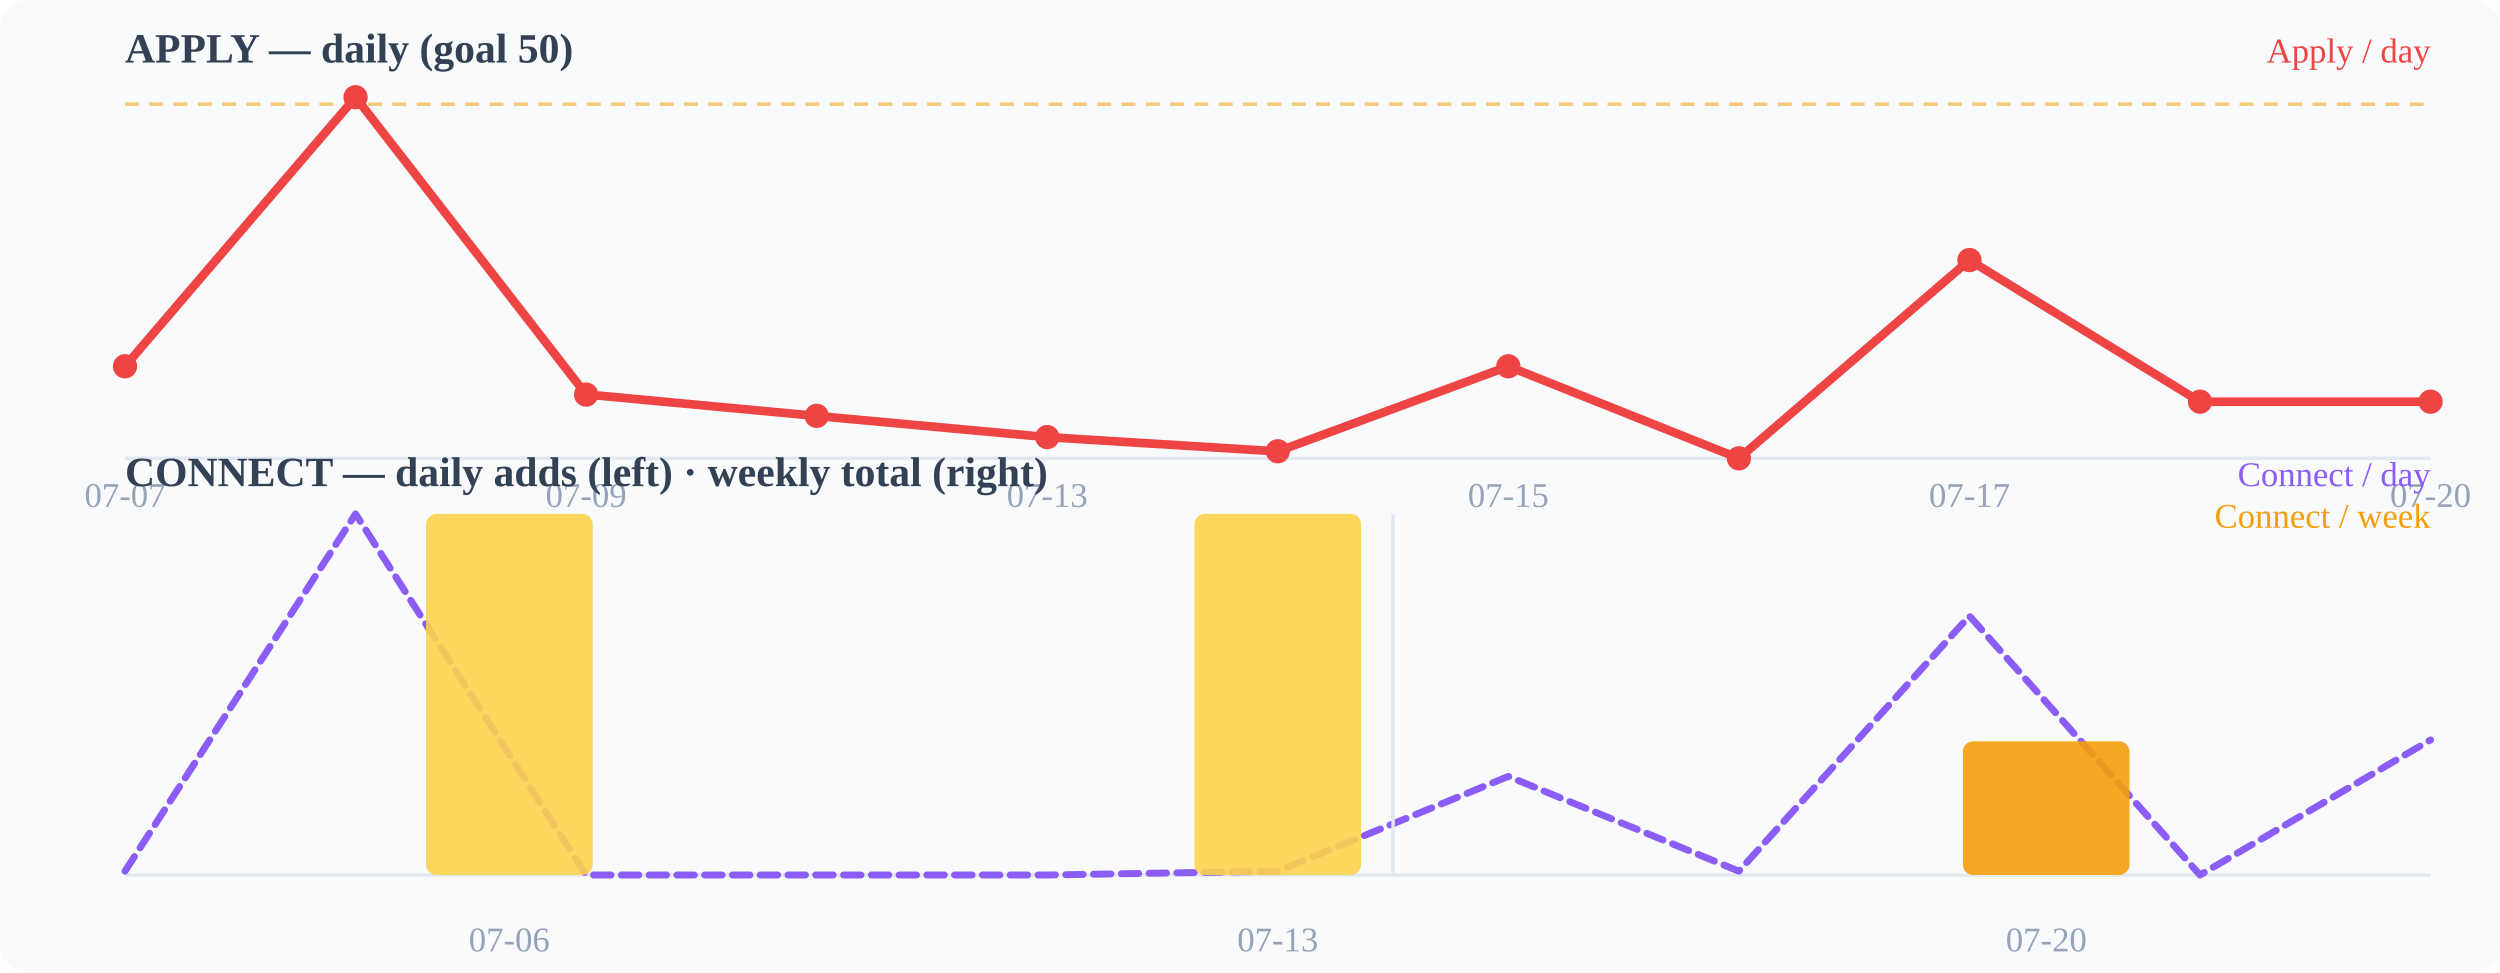
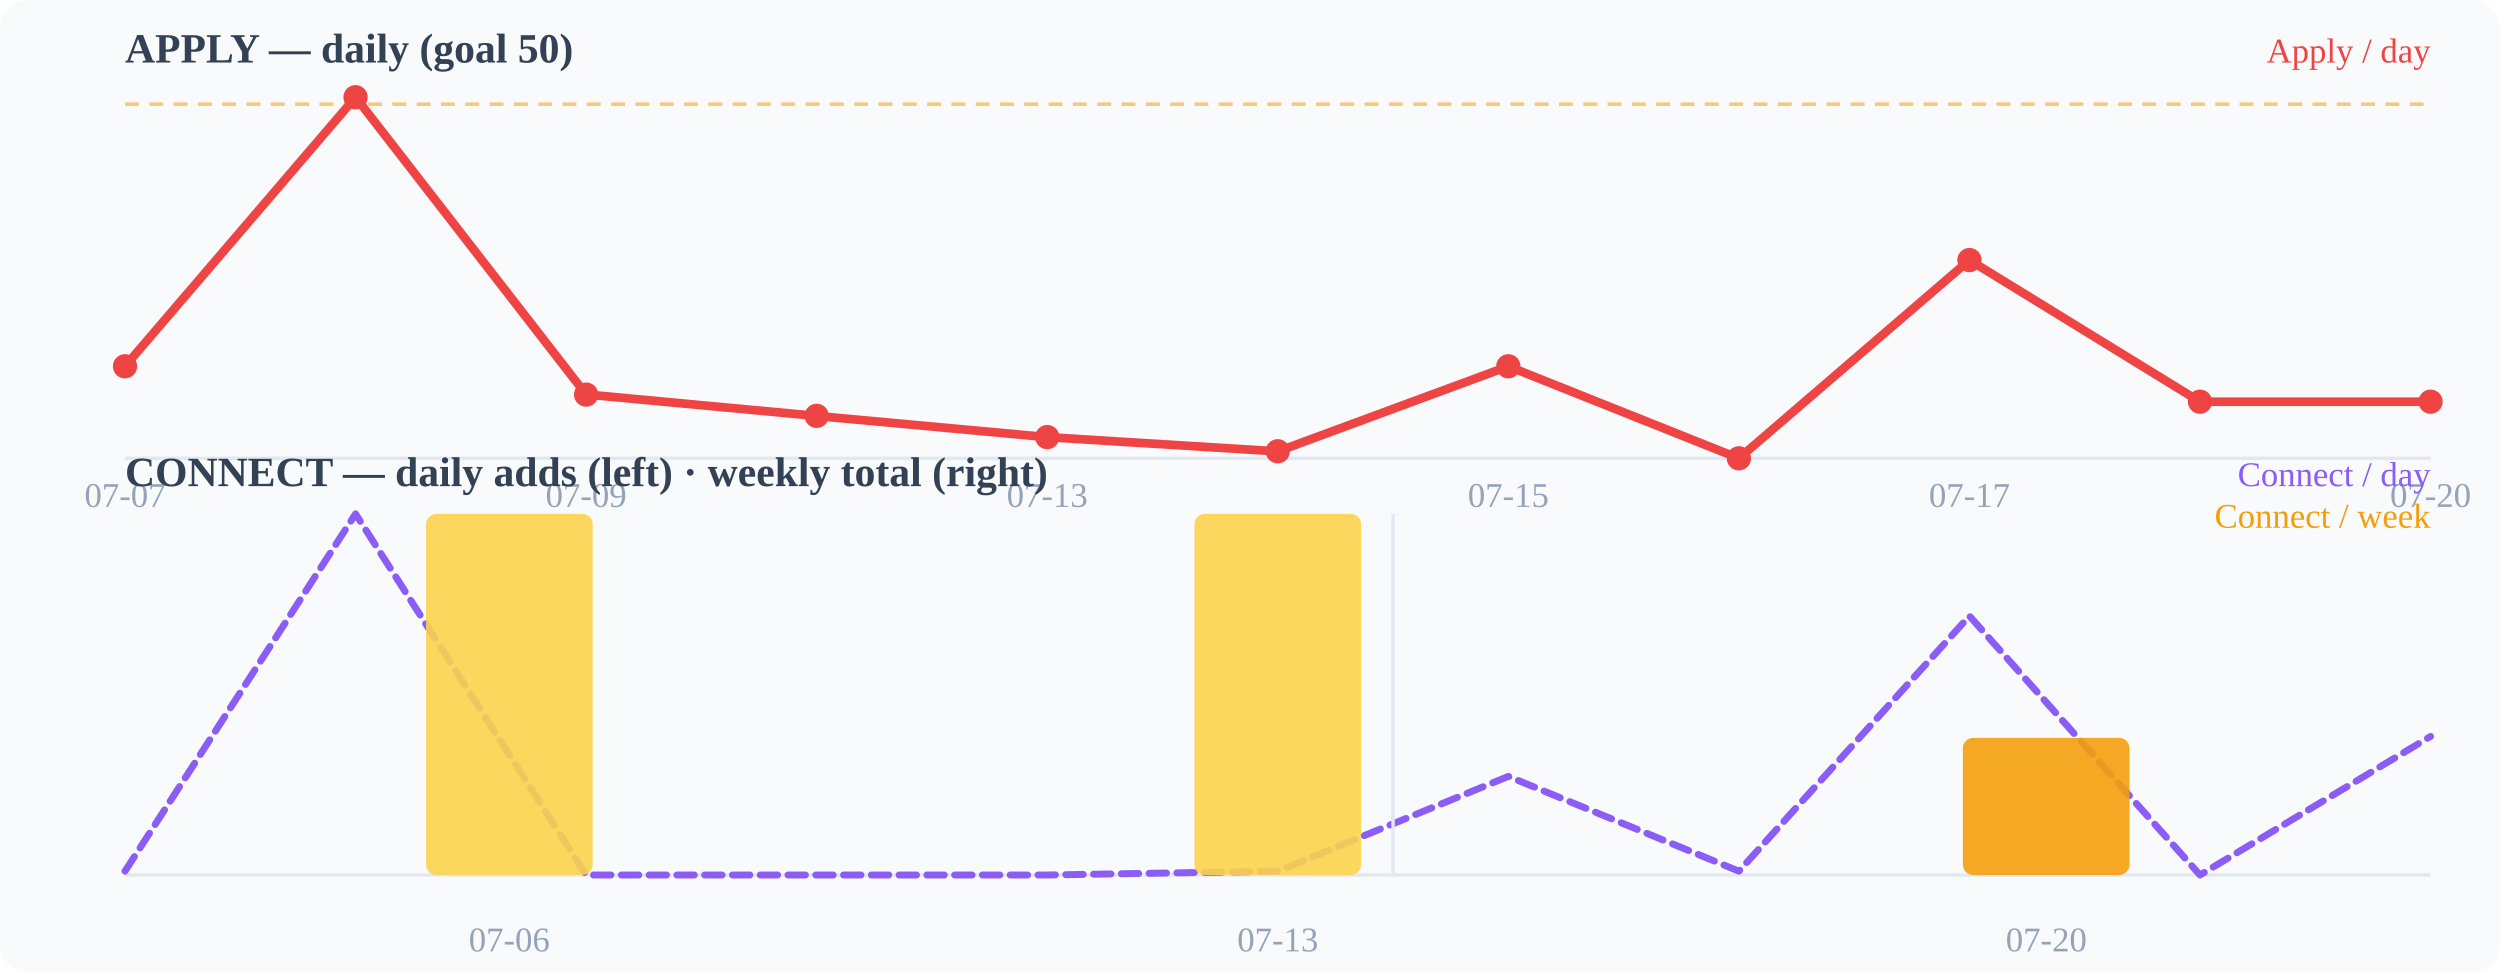
<svg xmlns="http://www.w3.org/2000/svg" width="720" height="280" viewBox="0 0 720 280">
  <rect width="720" height="280" fill="#f8fafc" rx="8" />
  <text x="36" y="18" font-size="12" font-weight="600" fill="#334155">APPLY — daily (goal 50)</text>
  <line x1="36" y1="132" x2="700" y2="132" stroke="#e2e8f0" stroke-width="1" />
  <line x1="36" y1="30.0" x2="700" y2="30.0" stroke="#f59e0b" stroke-width="1" stroke-dasharray="4 3" opacity="0.55" />
  <polyline points="36.0,105.5 102.4,28.0 168.8,113.6 235.2,119.8 301.6,125.9 368.0,130.0 434.4,105.5 500.8,132.0 567.2,74.9 633.6,115.7 700.0,115.7" fill="none" stroke="#ef4444" stroke-width="2.5" stroke-linecap="round" stroke-linejoin="round" />
  <circle cx="36" cy="105.49" r="3.5" fill="#ef4444" />
  <circle cx="102.4" cy="28" r="3.5" fill="#ef4444" />
  <circle cx="168.8" cy="113.647" r="3.5" fill="#ef4444" />
  <circle cx="235.2" cy="119.765" r="3.5" fill="#ef4444" />
  <circle cx="301.6" cy="125.882" r="3.5" fill="#ef4444" />
  <circle cx="368" cy="129.961" r="3.5" fill="#ef4444" />
  <circle cx="434.4" cy="105.49" r="3.5" fill="#ef4444" />
  <circle cx="500.8" cy="132" r="3.5" fill="#ef4444" />
  <circle cx="567.2" cy="74.902" r="3.5" fill="#ef4444" />
  <circle cx="633.6" cy="115.686" r="3.5" fill="#ef4444" />
  <circle cx="700" cy="115.686" r="3.5" fill="#ef4444" />
  <text x="36" y="146" font-size="10" fill="#94a3b8" text-anchor="middle">07-07</text>
  <text x="168.8" y="146" font-size="10" fill="#94a3b8" text-anchor="middle">07-09</text>
  <text x="301.6" y="146" font-size="10" fill="#94a3b8" text-anchor="middle">07-13</text>
  <text x="434.4" y="146" font-size="10" fill="#94a3b8" text-anchor="middle">07-15</text>
  <text x="567.2" y="146" font-size="10" fill="#94a3b8" text-anchor="middle">07-17</text>
  <text x="700" y="146" font-size="10" fill="#94a3b8" text-anchor="middle">07-20</text>
  <text x="36" y="140" font-size="12" font-weight="600" fill="#334155">CONNECT — daily adds (left) · weekly total (right)</text>
  <line x1="36" y1="252" x2="700" y2="252" stroke="#e2e8f0" stroke-width="1" />
-   <polyline points="36.0,250.9 102.4,148.0 168.8,252.0 235.2,252.0 301.6,252.0 368.0,250.9 434.4,223.6 500.8,250.9 567.2,177.4 633.6,252.0 700.0,213.1" fill="none" stroke="#8b5cf6" stroke-width="2" stroke-linecap="round" stroke-linejoin="round" stroke-dasharray="5 3" />
+   <polyline points="36.0,250.9 102.4,148.0 168.8,252.0 235.2,252.0 301.6,252.0 368.0,250.9 434.4,223.6 500.8,250.9 567.2,177.4 633.6,252.0 700.0,212.1" fill="none" stroke="#8b5cf6" stroke-width="2" stroke-linecap="round" stroke-linejoin="round" stroke-dasharray="5 3" />
  <rect x="122.7" y="148.0" width="48" height="104.0" rx="3" fill="#fcd34d" opacity="0.9" />
  <rect x="344.0" y="148.0" width="48" height="104.0" rx="3" fill="#fcd34d" opacity="0.9" />
-   <rect x="565.3" y="213.5" width="48" height="38.5" rx="3" fill="#f59e0b" opacity="0.9" />
+   <rect x="565.3" y="212.5" width="48" height="39.5" rx="3" fill="#f59e0b" opacity="0.9" />
  <line x1="401.2" y1="148" x2="401.2" y2="252" stroke="#e2e8f0" stroke-width="1" />
  <text x="146.667" y="274" font-size="10" fill="#94a3b8" text-anchor="middle">07-06</text>
  <text x="368" y="274" font-size="10" fill="#94a3b8" text-anchor="middle">07-13</text>
  <text x="589.333" y="274" font-size="10" fill="#94a3b8" text-anchor="middle">07-20</text>
  <text x="700" y="18" font-size="10" fill="#ef4444" text-anchor="end">Apply / day</text>
  <text x="700" y="140" font-size="10" fill="#8b5cf6" text-anchor="end">Connect / day</text>
  <text x="700" y="152" font-size="10" fill="#f59e0b" text-anchor="end">Connect / week</text>
</svg>
